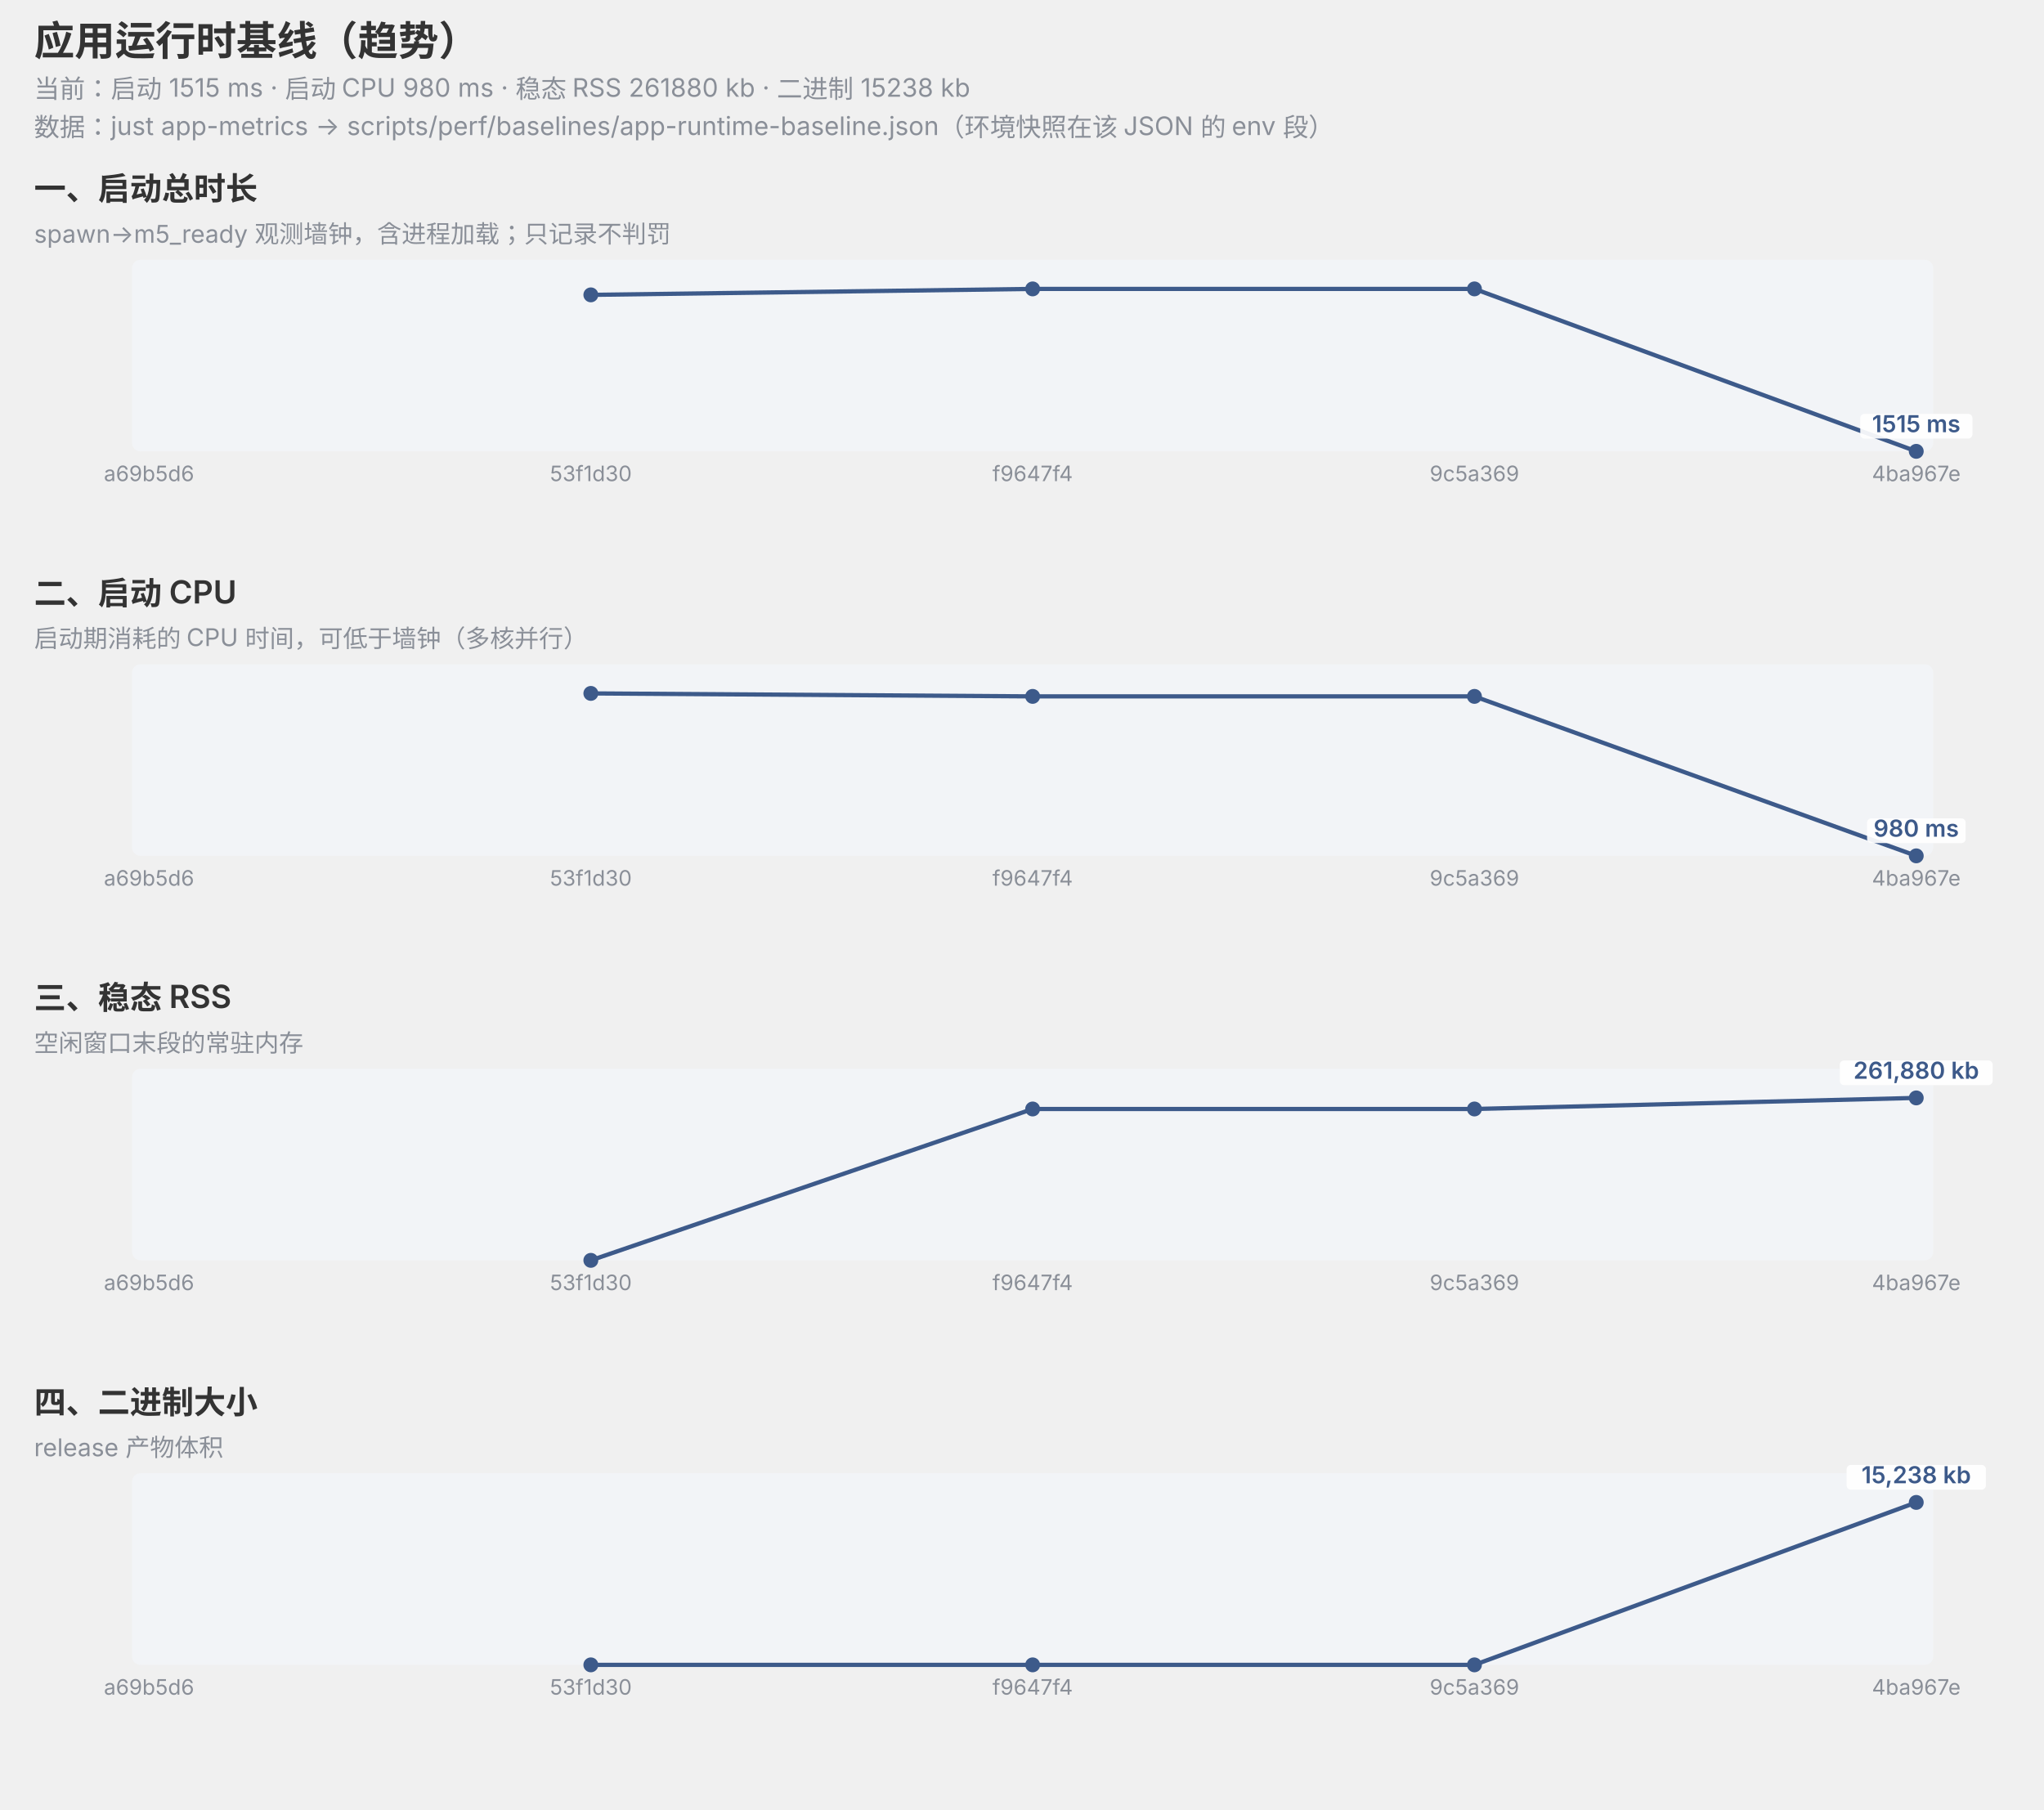
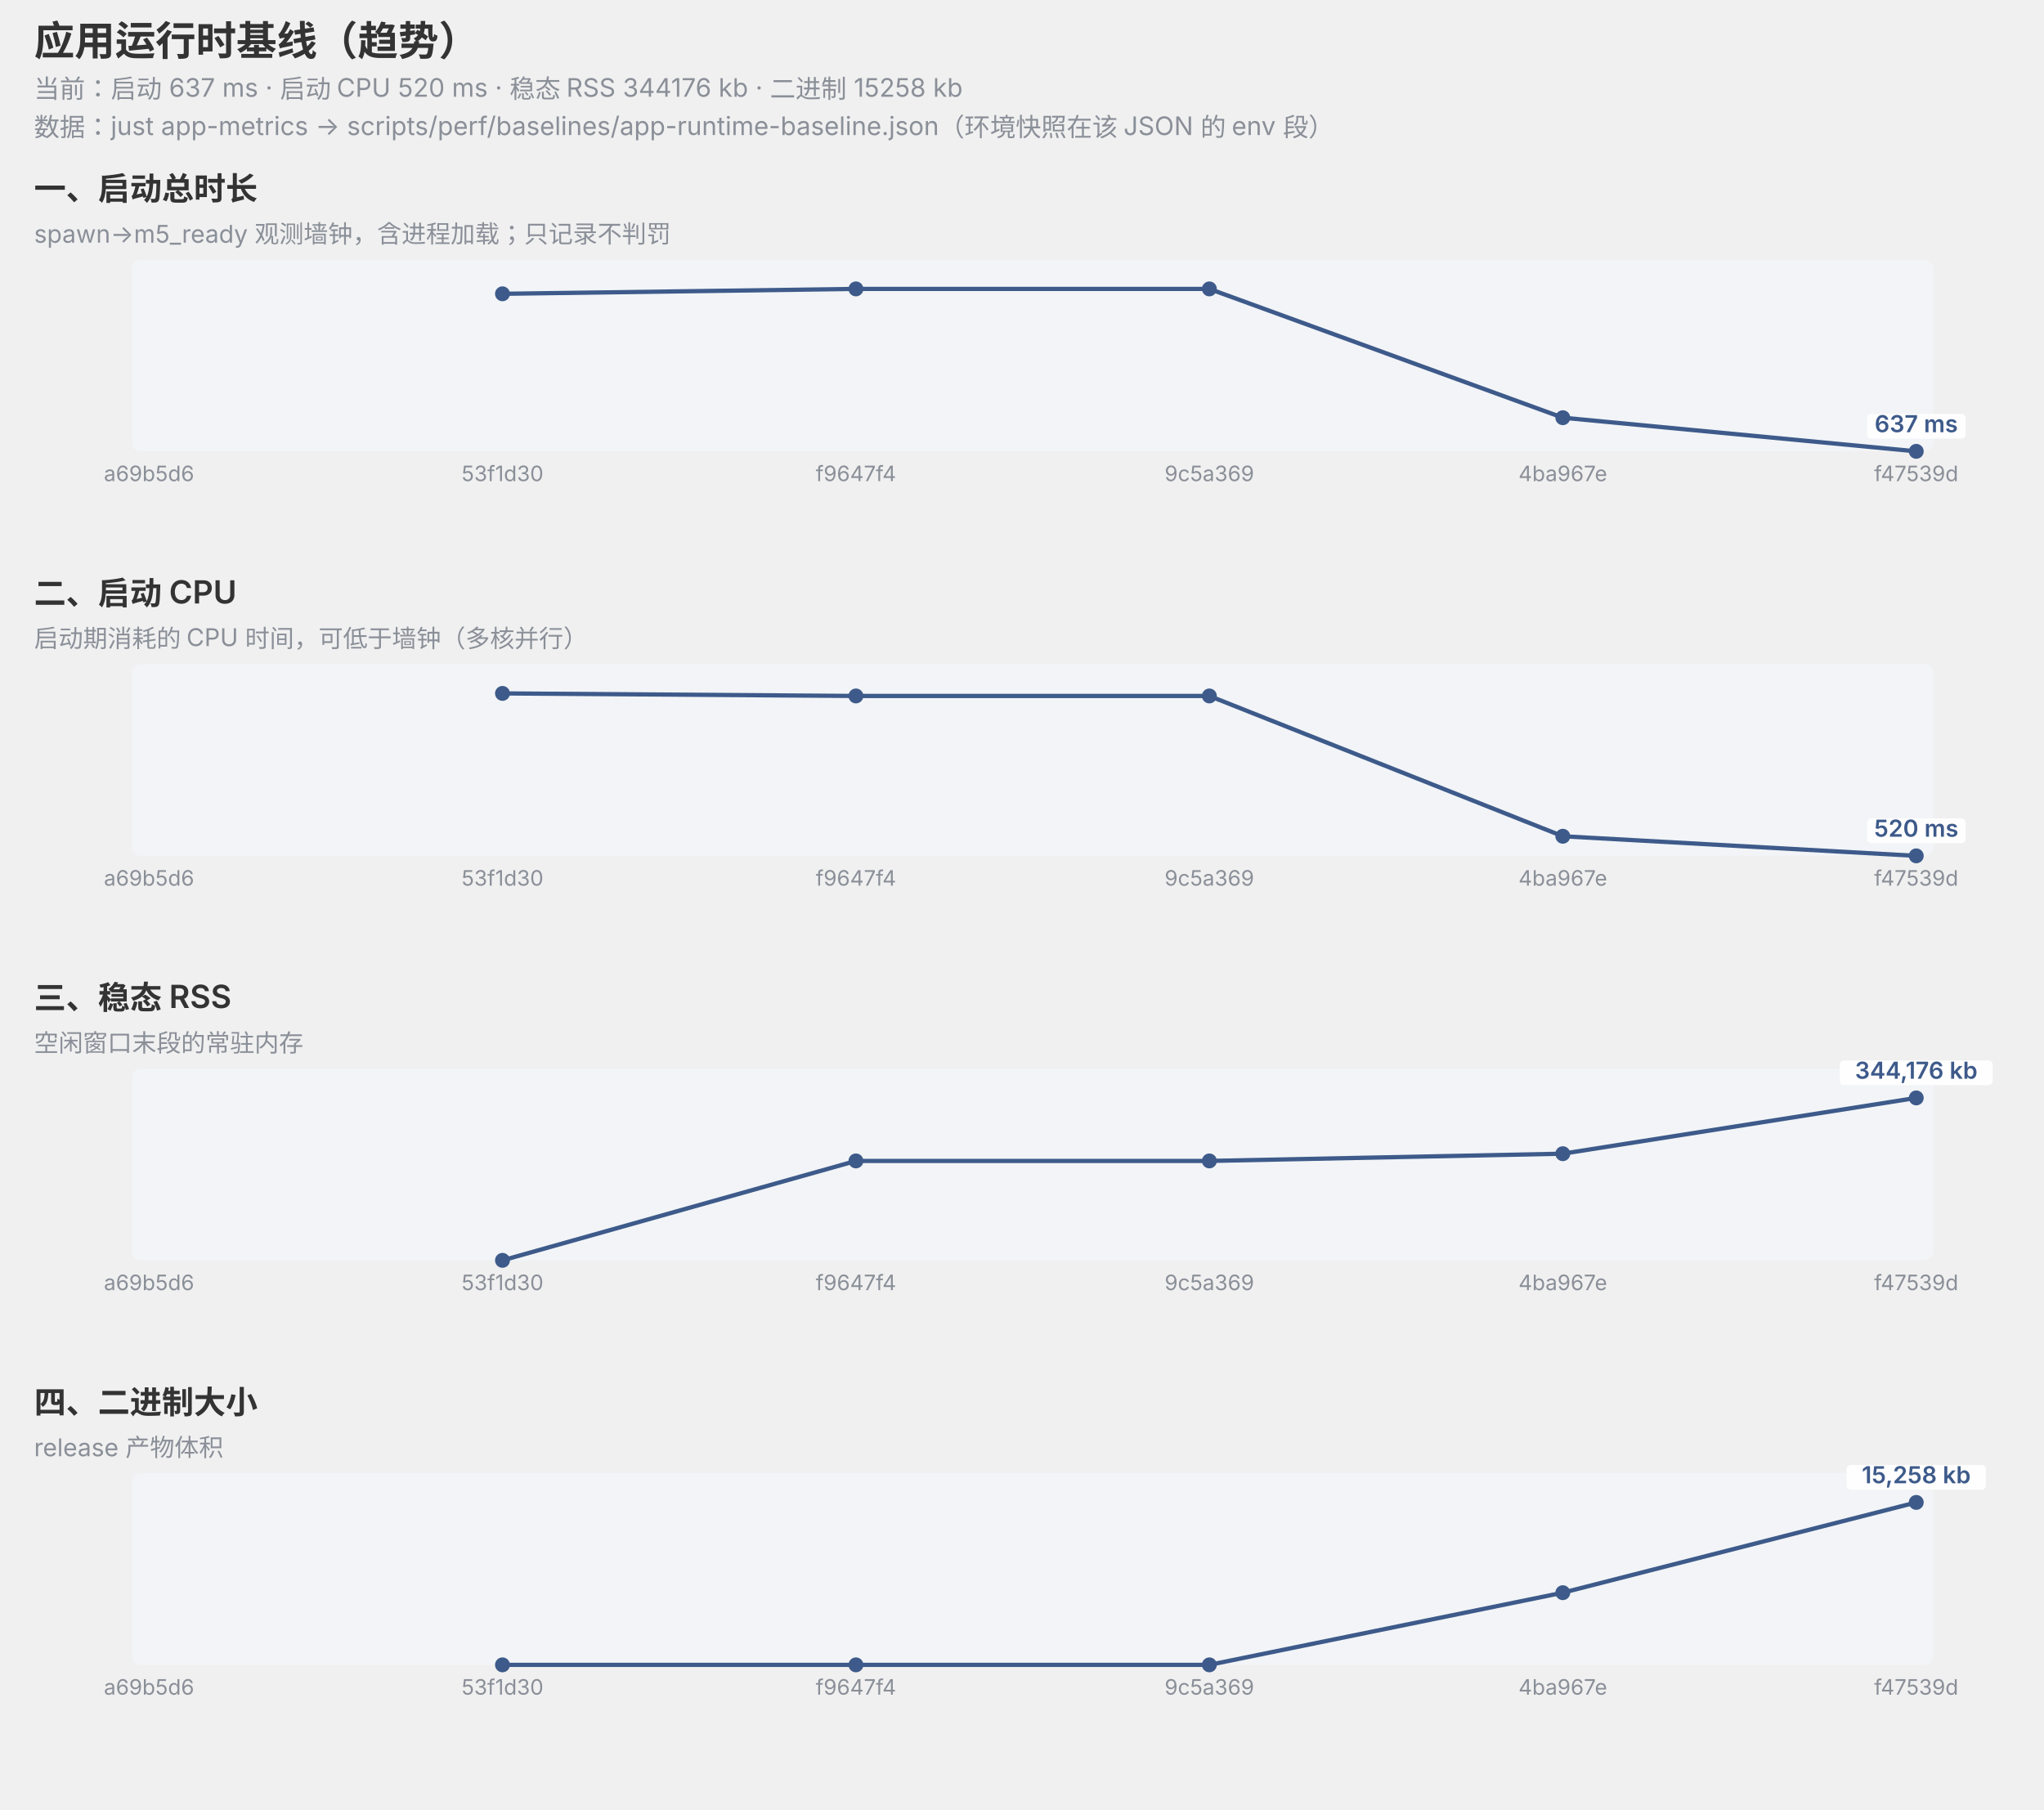
<svg xmlns="http://www.w3.org/2000/svg" width="960" height="850" viewBox="0 0 960 850" font-family="-apple-system, PingFang SC, Hiragino Sans GB, Microsoft YaHei, sans-serif">
-   <text x="16.0" y="46.0" font-size="12" fill="#8a8f98" font-weight="400" text-anchor="start">当前：启动 1515 ms · 启动 CPU 980 ms · 稳态 RSS 261880 kb · 二进制 15238 kb</text>
+   <text x="16.0" y="46.0" font-size="12" fill="#8a8f98" font-weight="400" text-anchor="start">当前：启动 637 ms · 启动 CPU 520 ms · 稳态 RSS 344176 kb · 二进制 15258 kb</text>
  <text x="16.0" y="64.0" font-size="12" fill="#8a8f98" font-weight="400" text-anchor="start">数据：just app-metrics → scripts/perf/baselines/app-runtime-baseline.json（环境快照在该 JSON 的 env 段）</text>
  <text x="16.0" y="94.0" font-size="15" fill="#333333" font-weight="600" text-anchor="start">一、启动总时长</text>
  <text x="16.0" y="114.0" font-size="11.5" fill="#8a8f98" font-weight="400" text-anchor="start">spawn→m5_ready 观测墙钟，含进程加载；只记录不判罚</text>
  <rect x="62.0" y="122.0" width="846.0" height="90" fill="#f2f4f7" rx="4" />
-   <polyline points="277.5,138.5 485.0,135.7 692.5,135.7 900.0,212.0" fill="none" stroke="#3d5a8a" stroke-width="2" />
-   <circle cx="277.5" cy="138.5" r="3.5" fill="#3d5a8a" />
-   <circle cx="485.0" cy="135.7" r="3.5" fill="#3d5a8a" />
-   <circle cx="692.5" cy="135.7" r="3.5" fill="#3d5a8a" />
+   <polyline points="236.0,138.0 402.0,135.7 568.0,135.7 734.0,196.2 900.0,212.0" fill="none" stroke="#3d5a8a" stroke-width="2" />
+   <circle cx="236.0" cy="138.0" r="3.5" fill="#3d5a8a" />
+   <circle cx="402.0" cy="135.7" r="3.5" fill="#3d5a8a" />
+   <circle cx="568.0" cy="135.7" r="3.5" fill="#3d5a8a" />
+   <circle cx="734.0" cy="196.2" r="3.5" fill="#3d5a8a" />
  <circle cx="900.0" cy="212.0" r="3.5" fill="#3d5a8a" />
-   <rect x="873.7" y="194.4" width="52.7" height="11.6" fill="#ffffff" fill-opacity="0.92" rx="2" />
-   <text x="900.0" y="203.0" font-size="11" fill="#3d5a8a" font-weight="600" text-anchor="middle">1515 ms</text>
+   <rect x="876.9" y="194.4" width="46.3" height="11.6" fill="#ffffff" fill-opacity="0.92" rx="2" />
+   <text x="900.0" y="203.0" font-size="11" fill="#3d5a8a" font-weight="600" text-anchor="middle">637 ms</text>
  <text x="70.0" y="226.0" font-size="10" fill="#8a8f98" font-weight="400" text-anchor="middle">a69b5d6</text>
-   <text x="277.5" y="226.0" font-size="10" fill="#8a8f98" font-weight="400" text-anchor="middle">53f1d30</text>
-   <text x="485.0" y="226.0" font-size="10" fill="#8a8f98" font-weight="400" text-anchor="middle">f9647f4</text>
-   <text x="692.5" y="226.0" font-size="10" fill="#8a8f98" font-weight="400" text-anchor="middle">9c5a369</text>
-   <text x="900.0" y="226.0" font-size="10" fill="#8a8f98" font-weight="400" text-anchor="middle">4ba967e</text>
+   <text x="236.0" y="226.0" font-size="10" fill="#8a8f98" font-weight="400" text-anchor="middle">53f1d30</text>
+   <text x="402.0" y="226.0" font-size="10" fill="#8a8f98" font-weight="400" text-anchor="middle">f9647f4</text>
+   <text x="568.0" y="226.0" font-size="10" fill="#8a8f98" font-weight="400" text-anchor="middle">9c5a369</text>
+   <text x="734.0" y="226.0" font-size="10" fill="#8a8f98" font-weight="400" text-anchor="middle">4ba967e</text>
+   <text x="900.0" y="226.0" font-size="10" fill="#8a8f98" font-weight="400" text-anchor="middle">f47539d</text>
  <text x="16.0" y="284.0" font-size="15" fill="#333333" font-weight="600" text-anchor="start">二、启动 CPU</text>
  <text x="16.0" y="304.0" font-size="11.5" fill="#8a8f98" font-weight="400" text-anchor="start">启动期消耗的 CPU 时间，可低于墙钟（多核并行）</text>
  <rect x="62.0" y="312.0" width="846.0" height="90" fill="#f2f4f7" rx="4" />
-   <polyline points="277.5,325.7 485.0,327.1 692.5,327.1 900.0,402.0" fill="none" stroke="#3d5a8a" stroke-width="2" />
-   <circle cx="277.5" cy="325.7" r="3.5" fill="#3d5a8a" />
-   <circle cx="485.0" cy="327.1" r="3.5" fill="#3d5a8a" />
-   <circle cx="692.5" cy="327.1" r="3.5" fill="#3d5a8a" />
+   <polyline points="236.0,325.7 402.0,326.9 568.0,326.9 734.0,392.8 900.0,402.0" fill="none" stroke="#3d5a8a" stroke-width="2" />
+   <circle cx="236.0" cy="325.7" r="3.5" fill="#3d5a8a" />
+   <circle cx="402.0" cy="326.9" r="3.5" fill="#3d5a8a" />
+   <circle cx="568.0" cy="326.9" r="3.5" fill="#3d5a8a" />
+   <circle cx="734.0" cy="392.8" r="3.5" fill="#3d5a8a" />
  <circle cx="900.0" cy="402.0" r="3.5" fill="#3d5a8a" />
  <rect x="876.9" y="384.4" width="46.3" height="11.6" fill="#ffffff" fill-opacity="0.92" rx="2" />
-   <text x="900.0" y="393.0" font-size="11" fill="#3d5a8a" font-weight="600" text-anchor="middle">980 ms</text>
+   <text x="900.0" y="393.0" font-size="11" fill="#3d5a8a" font-weight="600" text-anchor="middle">520 ms</text>
  <text x="70.0" y="416.0" font-size="10" fill="#8a8f98" font-weight="400" text-anchor="middle">a69b5d6</text>
-   <text x="277.5" y="416.0" font-size="10" fill="#8a8f98" font-weight="400" text-anchor="middle">53f1d30</text>
-   <text x="485.0" y="416.0" font-size="10" fill="#8a8f98" font-weight="400" text-anchor="middle">f9647f4</text>
-   <text x="692.5" y="416.0" font-size="10" fill="#8a8f98" font-weight="400" text-anchor="middle">9c5a369</text>
-   <text x="900.0" y="416.0" font-size="10" fill="#8a8f98" font-weight="400" text-anchor="middle">4ba967e</text>
+   <text x="236.0" y="416.0" font-size="10" fill="#8a8f98" font-weight="400" text-anchor="middle">53f1d30</text>
+   <text x="402.0" y="416.0" font-size="10" fill="#8a8f98" font-weight="400" text-anchor="middle">f9647f4</text>
+   <text x="568.0" y="416.0" font-size="10" fill="#8a8f98" font-weight="400" text-anchor="middle">9c5a369</text>
+   <text x="734.0" y="416.0" font-size="10" fill="#8a8f98" font-weight="400" text-anchor="middle">4ba967e</text>
+   <text x="900.0" y="416.0" font-size="10" fill="#8a8f98" font-weight="400" text-anchor="middle">f47539d</text>
  <text x="16.0" y="474.0" font-size="15" fill="#333333" font-weight="600" text-anchor="start">三、稳态 RSS</text>
  <text x="16.0" y="494.0" font-size="11.5" fill="#8a8f98" font-weight="400" text-anchor="start">空闲窗口末段的常驻内存</text>
  <rect x="62.0" y="502.0" width="846.0" height="90" fill="#f2f4f7" rx="4" />
-   <polyline points="277.5,592.0 485.0,520.9 692.5,520.9 900.0,515.7" fill="none" stroke="#3d5a8a" stroke-width="2" />
-   <circle cx="277.5" cy="592.0" r="3.5" fill="#3d5a8a" />
-   <circle cx="485.0" cy="520.9" r="3.5" fill="#3d5a8a" />
-   <circle cx="692.5" cy="520.9" r="3.5" fill="#3d5a8a" />
+   <polyline points="236.0,592.0 402.0,545.3 568.0,545.3 734.0,541.9 900.0,515.7" fill="none" stroke="#3d5a8a" stroke-width="2" />
+   <circle cx="236.0" cy="592.0" r="3.5" fill="#3d5a8a" />
+   <circle cx="402.0" cy="545.3" r="3.5" fill="#3d5a8a" />
+   <circle cx="568.0" cy="545.3" r="3.5" fill="#3d5a8a" />
+   <circle cx="734.0" cy="541.9" r="3.5" fill="#3d5a8a" />
  <circle cx="900.0" cy="515.7" r="3.5" fill="#3d5a8a" />
  <rect x="864.1" y="498.1" width="71.8" height="11.6" fill="#ffffff" fill-opacity="0.92" rx="2" />
-   <text x="900.0" y="506.7" font-size="11" fill="#3d5a8a" font-weight="600" text-anchor="middle">261,880 kb</text>
+   <text x="900.0" y="506.7" font-size="11" fill="#3d5a8a" font-weight="600" text-anchor="middle">344,176 kb</text>
  <text x="70.0" y="606.0" font-size="10" fill="#8a8f98" font-weight="400" text-anchor="middle">a69b5d6</text>
-   <text x="277.5" y="606.0" font-size="10" fill="#8a8f98" font-weight="400" text-anchor="middle">53f1d30</text>
-   <text x="485.0" y="606.0" font-size="10" fill="#8a8f98" font-weight="400" text-anchor="middle">f9647f4</text>
-   <text x="692.5" y="606.0" font-size="10" fill="#8a8f98" font-weight="400" text-anchor="middle">9c5a369</text>
-   <text x="900.0" y="606.0" font-size="10" fill="#8a8f98" font-weight="400" text-anchor="middle">4ba967e</text>
+   <text x="236.0" y="606.0" font-size="10" fill="#8a8f98" font-weight="400" text-anchor="middle">53f1d30</text>
+   <text x="402.0" y="606.0" font-size="10" fill="#8a8f98" font-weight="400" text-anchor="middle">f9647f4</text>
+   <text x="568.0" y="606.0" font-size="10" fill="#8a8f98" font-weight="400" text-anchor="middle">9c5a369</text>
+   <text x="734.0" y="606.0" font-size="10" fill="#8a8f98" font-weight="400" text-anchor="middle">4ba967e</text>
+   <text x="900.0" y="606.0" font-size="10" fill="#8a8f98" font-weight="400" text-anchor="middle">f47539d</text>
  <text x="16.0" y="664.0" font-size="15" fill="#333333" font-weight="600" text-anchor="start">四、二进制大小</text>
  <text x="16.0" y="684.0" font-size="11.5" fill="#8a8f98" font-weight="400" text-anchor="start">release 产物体积</text>
  <rect x="62.0" y="692.0" width="846.0" height="90" fill="#f2f4f7" rx="4" />
-   <polyline points="277.5,782.0 485.0,782.0 692.5,782.0 900.0,705.7" fill="none" stroke="#3d5a8a" stroke-width="2" />
-   <circle cx="277.5" cy="782.0" r="3.5" fill="#3d5a8a" />
-   <circle cx="485.0" cy="782.0" r="3.5" fill="#3d5a8a" />
-   <circle cx="692.5" cy="782.0" r="3.5" fill="#3d5a8a" />
+   <polyline points="236.0,782.0 402.0,782.0 568.0,782.0 734.0,748.1 900.0,705.7" fill="none" stroke="#3d5a8a" stroke-width="2" />
+   <circle cx="236.0" cy="782.0" r="3.5" fill="#3d5a8a" />
+   <circle cx="402.0" cy="782.0" r="3.5" fill="#3d5a8a" />
+   <circle cx="568.0" cy="782.0" r="3.5" fill="#3d5a8a" />
+   <circle cx="734.0" cy="748.1" r="3.5" fill="#3d5a8a" />
  <circle cx="900.0" cy="705.7" r="3.5" fill="#3d5a8a" />
  <rect x="867.3" y="688.1" width="65.4" height="11.6" fill="#ffffff" fill-opacity="0.92" rx="2" />
-   <text x="900.0" y="696.7" font-size="11" fill="#3d5a8a" font-weight="600" text-anchor="middle">15,238 kb</text>
+   <text x="900.0" y="696.7" font-size="11" fill="#3d5a8a" font-weight="600" text-anchor="middle">15,258 kb</text>
  <text x="70.0" y="796.0" font-size="10" fill="#8a8f98" font-weight="400" text-anchor="middle">a69b5d6</text>
-   <text x="277.5" y="796.0" font-size="10" fill="#8a8f98" font-weight="400" text-anchor="middle">53f1d30</text>
-   <text x="485.0" y="796.0" font-size="10" fill="#8a8f98" font-weight="400" text-anchor="middle">f9647f4</text>
-   <text x="692.5" y="796.0" font-size="10" fill="#8a8f98" font-weight="400" text-anchor="middle">9c5a369</text>
-   <text x="900.0" y="796.0" font-size="10" fill="#8a8f98" font-weight="400" text-anchor="middle">4ba967e</text>
+   <text x="236.0" y="796.0" font-size="10" fill="#8a8f98" font-weight="400" text-anchor="middle">53f1d30</text>
+   <text x="402.0" y="796.0" font-size="10" fill="#8a8f98" font-weight="400" text-anchor="middle">f9647f4</text>
+   <text x="568.0" y="796.0" font-size="10" fill="#8a8f98" font-weight="400" text-anchor="middle">9c5a369</text>
+   <text x="734.0" y="796.0" font-size="10" fill="#8a8f98" font-weight="400" text-anchor="middle">4ba967e</text>
+   <text x="900.0" y="796.0" font-size="10" fill="#8a8f98" font-weight="400" text-anchor="middle">f47539d</text>
  <text x="16.0" y="26.0" font-size="19" fill="#333333" font-weight="600" text-anchor="start">应用运行时基线（趋势）</text>
</svg>
